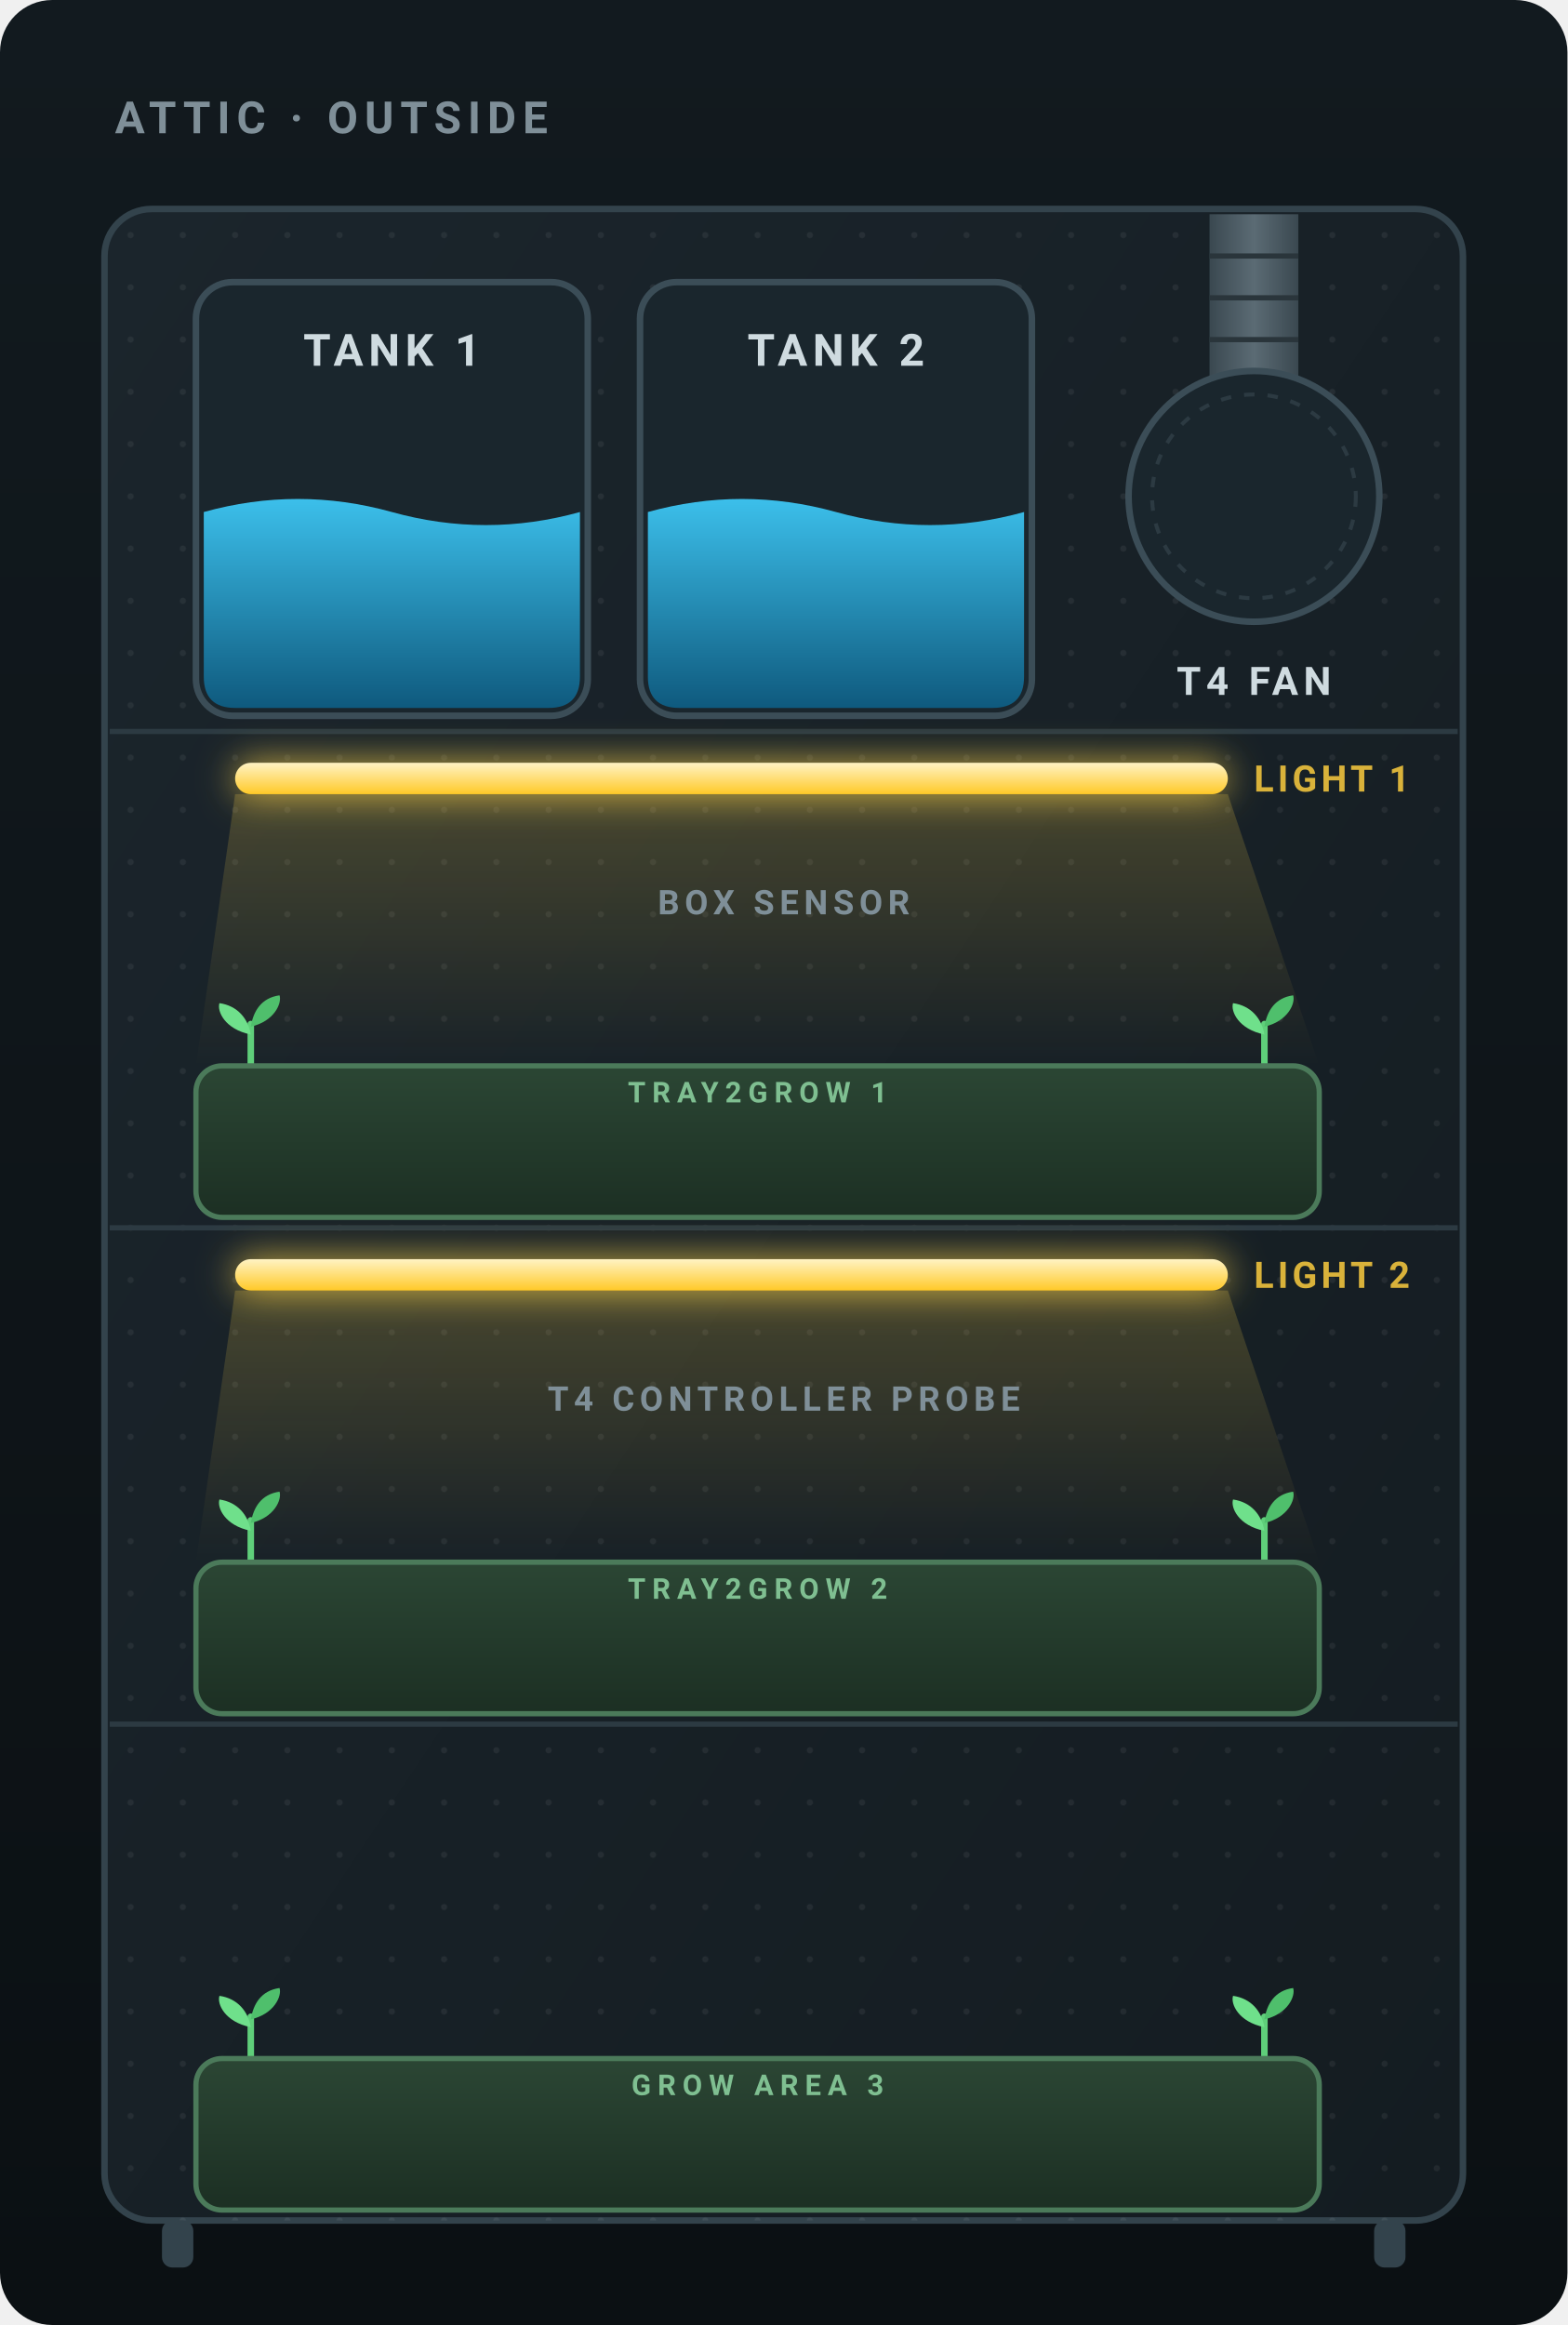
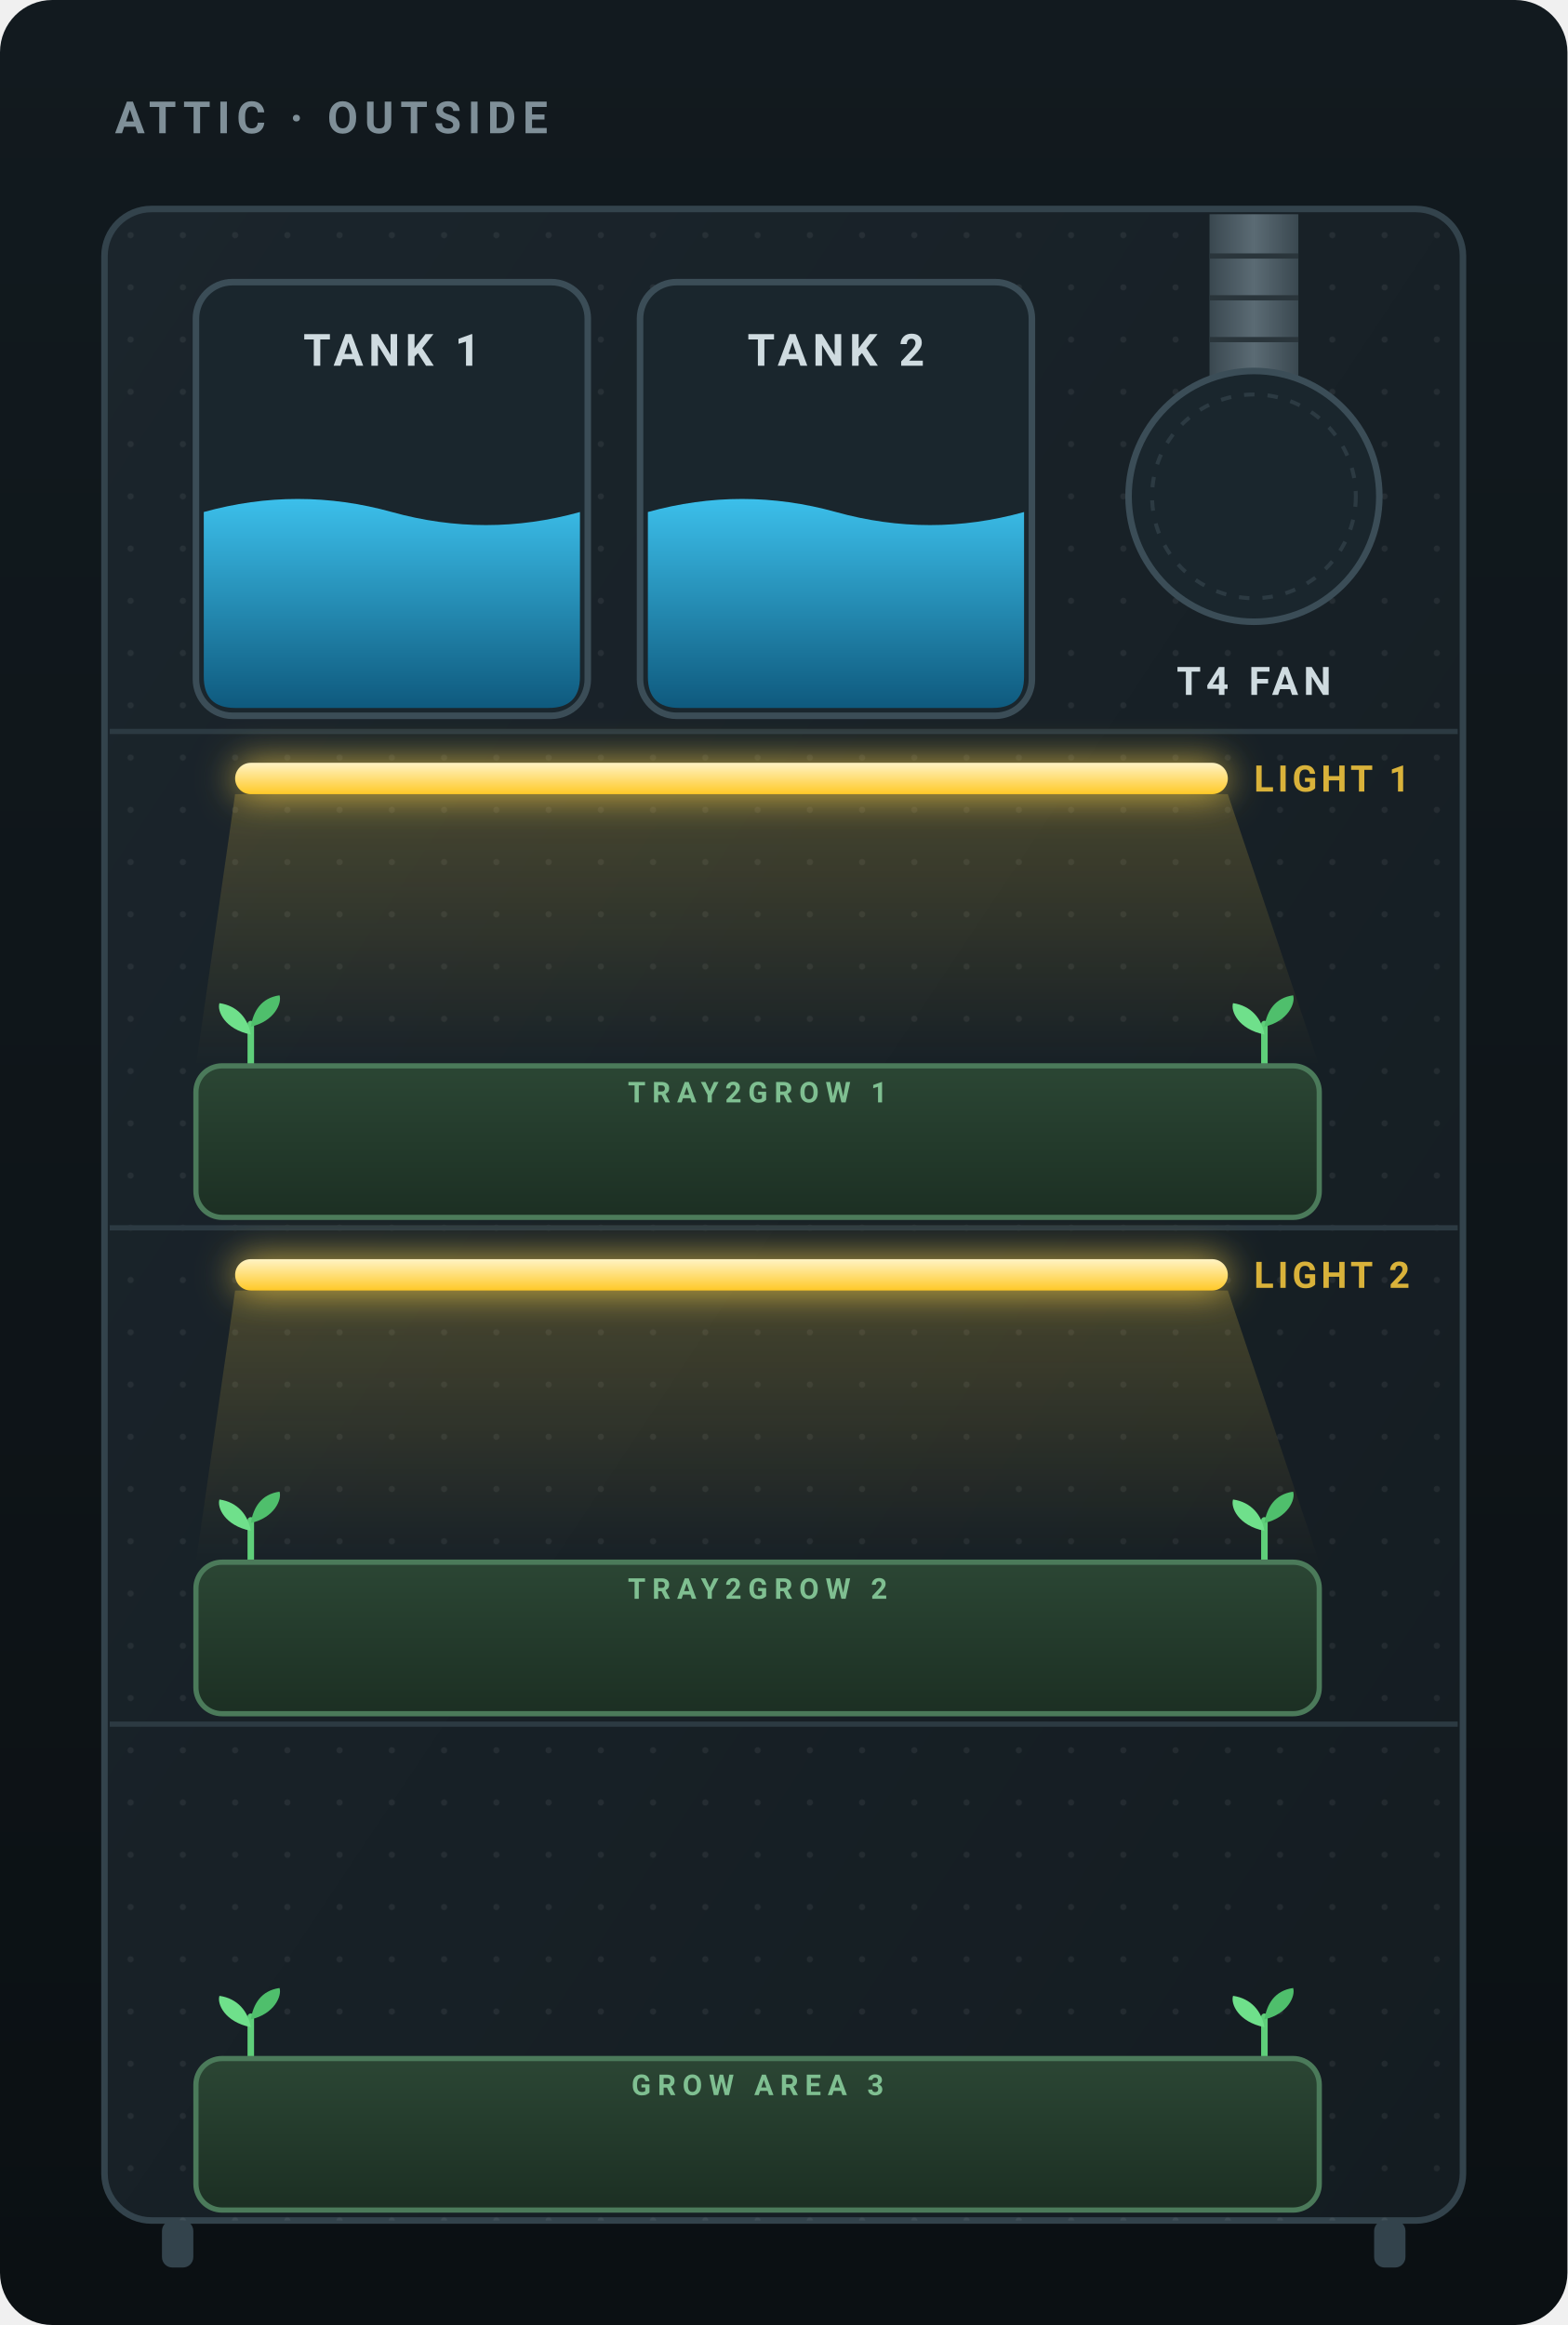
<svg xmlns="http://www.w3.org/2000/svg" viewBox="0 0 600 890" font-family="system-ui, -apple-system, Segoe UI, Roboto, sans-serif">
  <defs>
    <linearGradient id="bg" x1="0" y1="0" x2="0" y2="1">
      <stop offset="0" stop-color="#121a1f" />
      <stop offset="1" stop-color="#0b1013" />
    </linearGradient>
    <linearGradient id="tent" x1="0" y1="0" x2="1" y2="1">
      <stop offset="0" stop-color="#1b252c" />
      <stop offset="1" stop-color="#141c21" />
    </linearGradient>
    <pattern id="dots" width="20" height="20" patternUnits="userSpaceOnUse">
      <circle cx="10" cy="10" r="1.2" fill="#ffffff" fill-opacity="0.06" />
    </pattern>
    <linearGradient id="water" x1="0" y1="0" x2="0" y2="1">
      <stop offset="0" stop-color="#3fd0ff" stop-opacity="0.9" />
      <stop offset="1" stop-color="#0d5f86" stop-opacity="0.9" />
    </linearGradient>
    <linearGradient id="cone" x1="0" y1="0" x2="0" y2="1">
      <stop offset="0" stop-color="#ffd54a" stop-opacity="0.2" />
      <stop offset="1" stop-color="#ffd54a" stop-opacity="0" />
    </linearGradient>
    <linearGradient id="bar" x1="0" y1="0" x2="0" y2="1">
      <stop offset="0" stop-color="#fff3c4" />
      <stop offset="1" stop-color="#ffc928" />
    </linearGradient>
    <linearGradient id="tray" x1="0" y1="0" x2="0" y2="1">
      <stop offset="0" stop-color="#2b4634" />
      <stop offset="1" stop-color="#1c2f23" />
    </linearGradient>
    <linearGradient id="duct" x1="0" y1="0" x2="1" y2="0">
      <stop offset="0" stop-color="#3a4850" />
      <stop offset="0.5" stop-color="#5b6b74" />
      <stop offset="1" stop-color="#3a4850" />
    </linearGradient>
    <filter id="bloom" x="-20%" y="-300%" width="140%" height="700%">
      <feGaussianBlur stdDeviation="7" />
    </filter>
    <g id="sprout">
      <path d="M0 0 V-16" stroke="#5fcf7a" stroke-width="2.5" stroke-linecap="round" />
      <path d="M0 -12 C -10 -14 -13 -21 -12 -24 C -5 -23 -1 -18 0 -12 Z" fill="#6fe08b" />
      <path d="M0 -15 C 9 -17 12 -24 11 -27 C 4 -26 1 -21 0 -15 Z" fill="#4fbf6c" />
    </g>
  </defs>
  <rect width="600" height="890" rx="20" fill="url(#bg)" />
  <text x="44" y="51" font-size="17" font-weight="700" letter-spacing="2.5" fill="#7f8f98">ATTIC · OUTSIDE</text>
  <rect x="40" y="80" width="520" height="770" rx="18" fill="url(#tent)" stroke="#33434c" stroke-width="2.5" />
  <rect x="40" y="80" width="520" height="770" rx="18" fill="url(#dots)" />
  <rect x="62" y="850" width="12" height="18" rx="4" fill="#33434c" />
  <rect x="526" y="850" width="12" height="18" rx="4" fill="#33434c" />
  <g stroke="#2c3a42" stroke-width="2">
    <line x1="42" y1="280" x2="558" y2="280" />
    <line x1="42" y1="470" x2="558" y2="470" />
    <line x1="42" y1="660" x2="558" y2="660" />
  </g>
  <rect x="75" y="108" width="150" height="166" rx="14" fill="#1a262d" stroke="#3b4d57" stroke-width="2.5" />
  <path d="M78 196 Q 114 186 150 196 T 222 196 V 259 Q 222 271 210 271 H 90 Q 78 271 78 259 Z" fill="url(#water)" />
  <text x="150" y="140" font-size="17" font-weight="700" letter-spacing="2" fill="#cfdbe0" text-anchor="middle">TANK 1</text>
  <rect x="245" y="108" width="150" height="166" rx="14" fill="#1a262d" stroke="#3b4d57" stroke-width="2.5" />
  <path d="M248 196 Q 284 186 320 196 T 392 196 V 259 Q 392 271 380 271 H 260 Q 248 271 248 259 Z" fill="url(#water)" />
  <text x="320" y="140" font-size="17" font-weight="700" letter-spacing="2" fill="#cfdbe0" text-anchor="middle">TANK 2</text>
  <rect x="463" y="82" width="34" height="62" fill="url(#duct)" />
  <g stroke="#2a353b" stroke-width="2">
    <line x1="463" y1="98" x2="497" y2="98" />
    <line x1="463" y1="114" x2="497" y2="114" />
    <line x1="463" y1="130" x2="497" y2="130" />
  </g>
  <circle cx="480" cy="190" r="48" fill="#1a262d" stroke="#3b4d57" stroke-width="2.5" />
  <circle cx="480" cy="190" r="39" fill="none" stroke="#2c3a42" stroke-width="1.5" stroke-dasharray="4 5" />
  <text x="480" y="266" font-size="15" font-weight="700" letter-spacing="2" fill="#cfdbe0" text-anchor="middle">T4 FAN</text>
  <polygon points="90,304 470,304 505,408 75,408" fill="url(#cone)" />
  <rect x="90" y="292" width="380" height="12" rx="6" fill="#ffd54a" filter="url(#bloom)" opacity="0.8" />
  <rect x="90" y="292" width="380" height="12" rx="6" fill="url(#bar)" />
  <text x="480" y="303" font-size="14" font-weight="700" letter-spacing="1.5" fill="#d9b23a">LIGHT 1</text>
-   <text x="300" y="350" font-size="13" font-weight="700" letter-spacing="2" fill="#7f8f98" text-anchor="middle">BOX SENSOR</text>
  <use href="#sprout" x="96" y="408" />
  <use href="#sprout" x="484" y="408" />
  <rect x="75" y="408" width="430" height="58" rx="10" fill="url(#tray)" stroke="#4b7a5a" stroke-width="2" />
  <text x="290" y="422" font-size="11" font-weight="700" letter-spacing="2.5" fill="#7fbf91" text-anchor="middle">TRAY2GROW 1</text>
  <polygon points="90,494 470,494 505,598 75,598" fill="url(#cone)" />
  <rect x="90" y="482" width="380" height="12" rx="6" fill="#ffd54a" filter="url(#bloom)" opacity="0.8" />
  <rect x="90" y="482" width="380" height="12" rx="6" fill="url(#bar)" />
  <text x="480" y="493" font-size="14" font-weight="700" letter-spacing="1.5" fill="#d9b23a">LIGHT 2</text>
-   <text x="300" y="540" font-size="13" font-weight="700" letter-spacing="2" fill="#7f8f98" text-anchor="middle">T4 CONTROLLER PROBE</text>
  <use href="#sprout" x="96" y="598" />
  <use href="#sprout" x="484" y="598" />
  <rect x="75" y="598" width="430" height="58" rx="10" fill="url(#tray)" stroke="#4b7a5a" stroke-width="2" />
  <text x="290" y="612" font-size="11" font-weight="700" letter-spacing="2.5" fill="#7fbf91" text-anchor="middle">TRAY2GROW 2</text>
  <use href="#sprout" x="96" y="788" />
  <use href="#sprout" x="484" y="788" />
  <rect x="75" y="788" width="430" height="58" rx="10" fill="url(#tray)" stroke="#4b7a5a" stroke-width="2" />
  <text x="290" y="802" font-size="11" font-weight="700" letter-spacing="2.5" fill="#7fbf91" text-anchor="middle">GROW AREA 3</text>
</svg>
